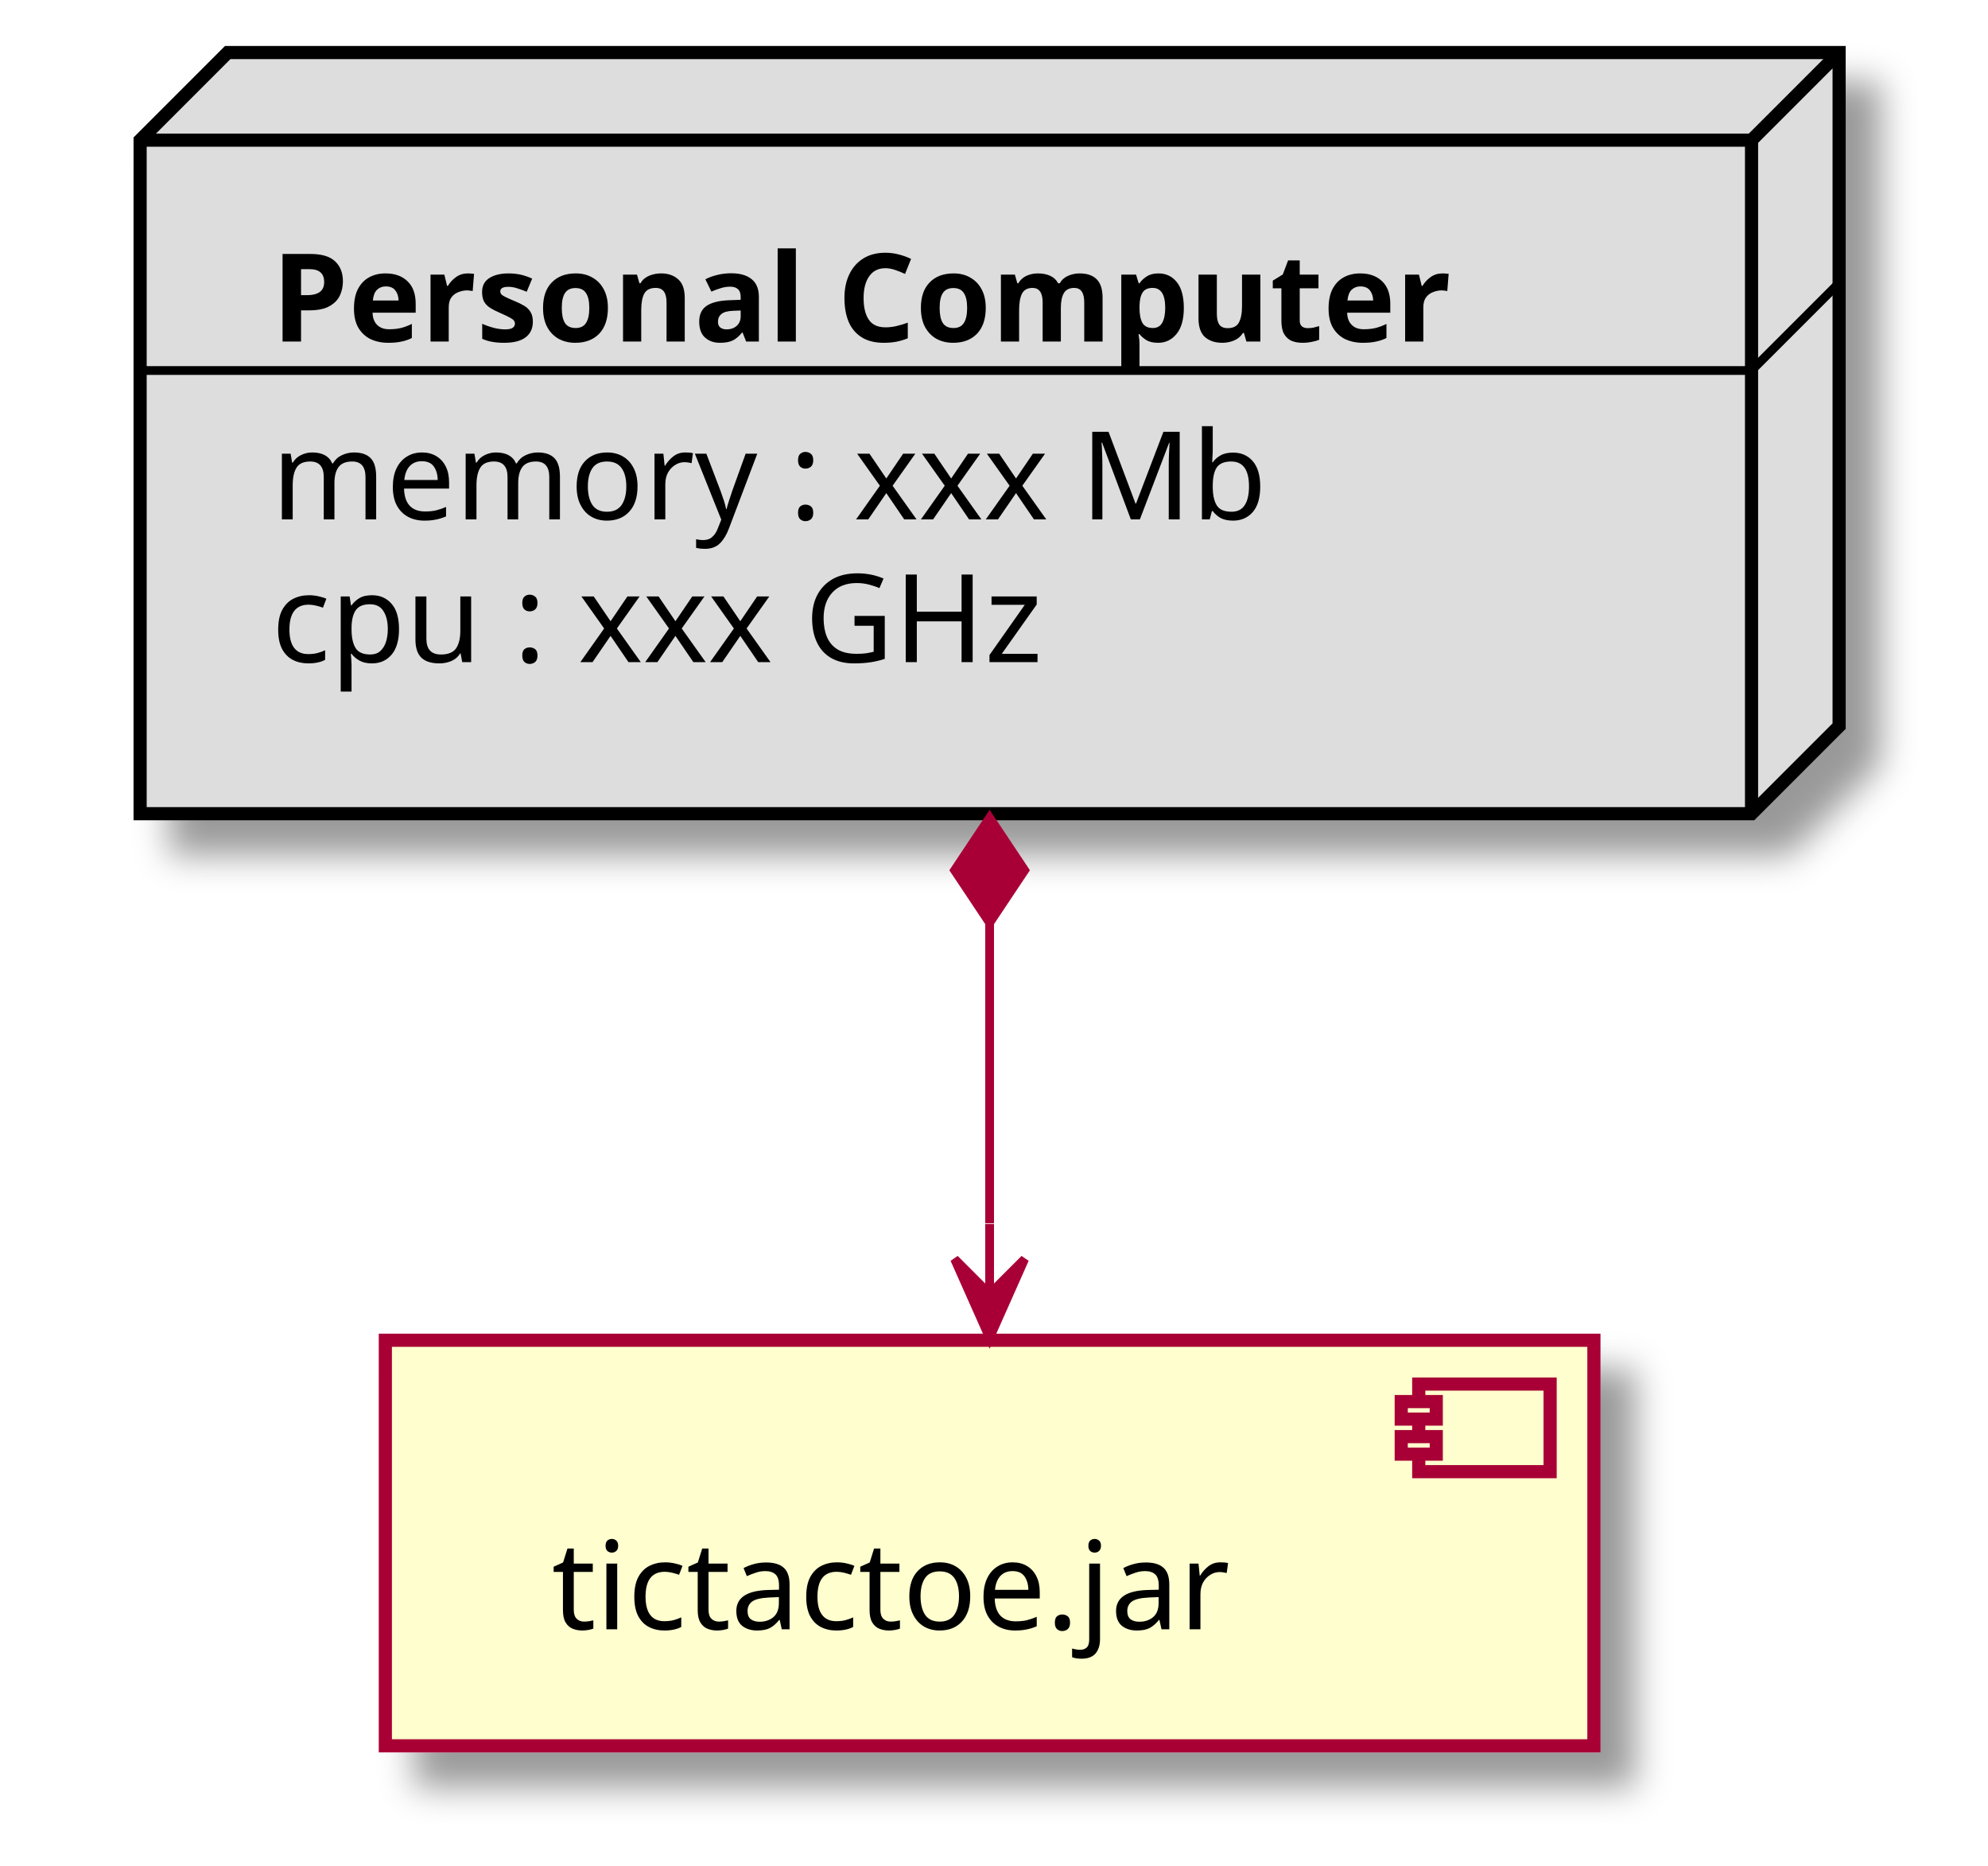
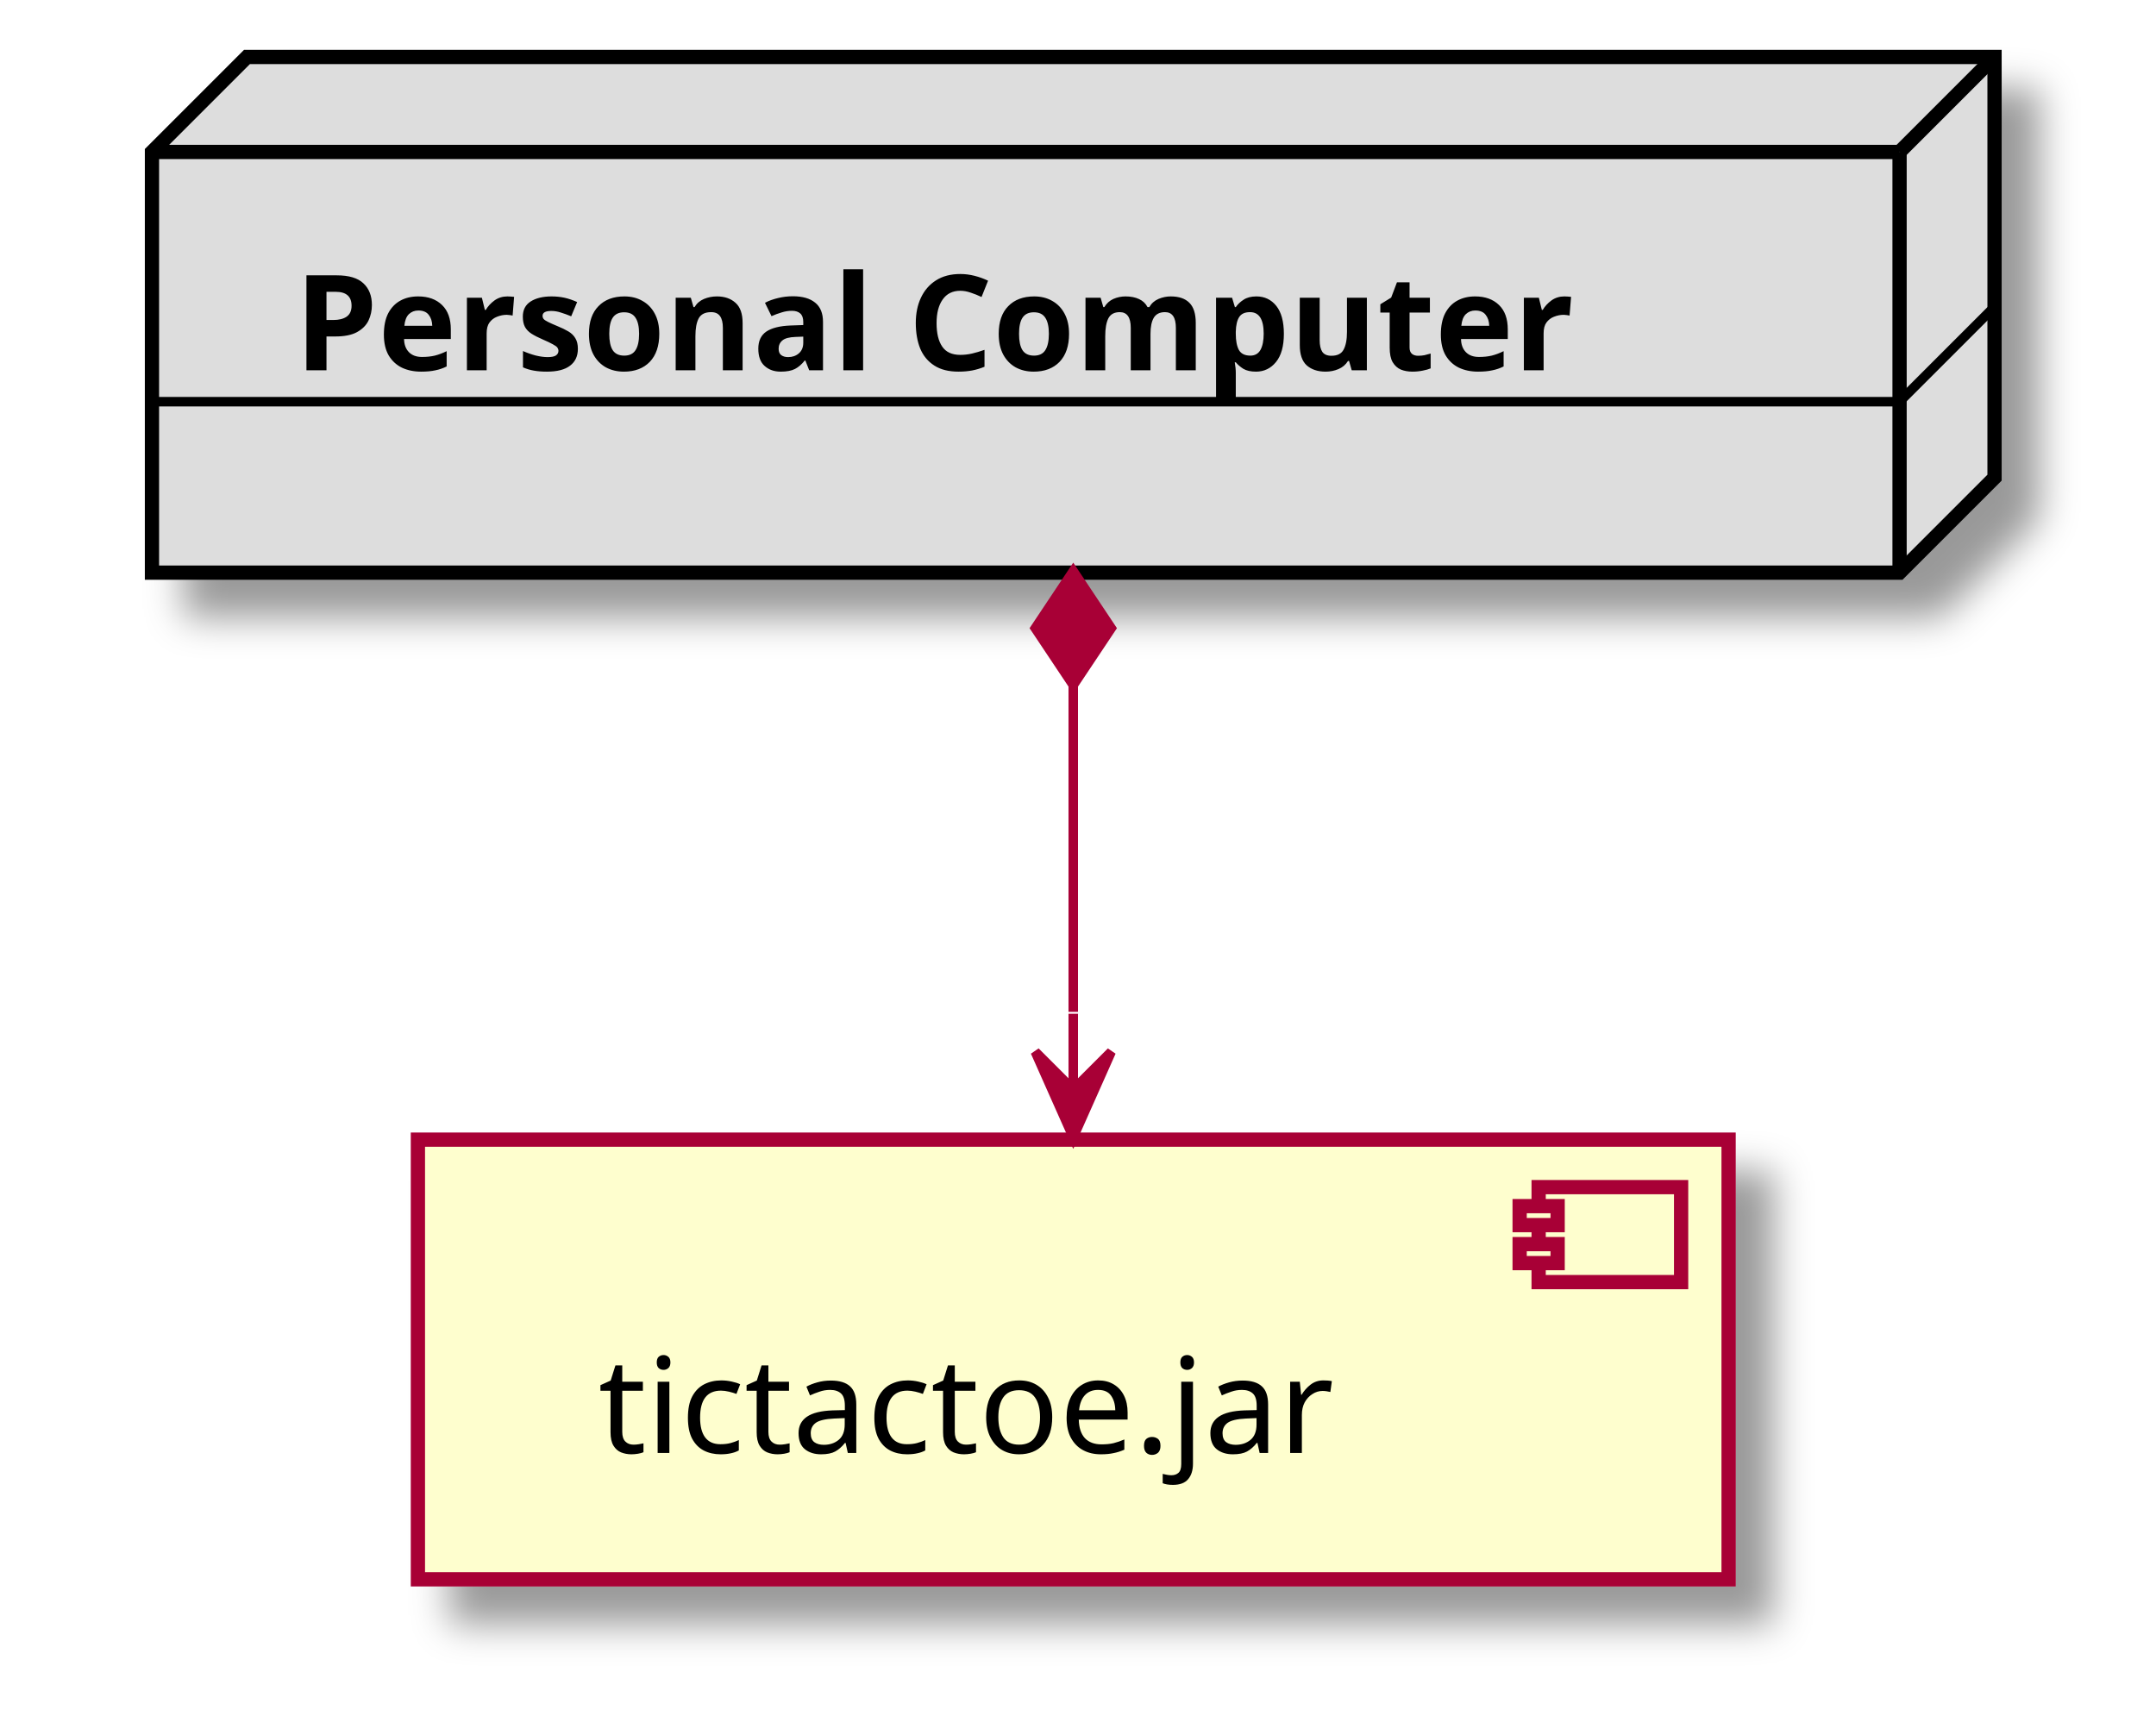
- <svg xmlns="http://www.w3.org/2000/svg" contentScriptType="application/ecmascript" contentStyleType="text/css" height="213px" preserveAspectRatio="none" style="width:227px;height:213px;" version="1.1" viewBox="0 0 227 213" width="227px" zoomAndPan="magnify">
+ <svg xmlns="http://www.w3.org/2000/svg" contentScriptType="application/ecmascript" contentStyleType="text/css" height="180px" preserveAspectRatio="none" style="width:227px;height:180px;" version="1.1" viewBox="0 0 227 180" width="227px" zoomAndPan="magnify">
  <defs>
-     <filter height="300%" id="f6aq0oixo14cr" width="300%" x="-1" y="-1">
+     <filter height="300%" id="f12vs47d7x11ga" width="300%" x="-1" y="-1">
      <feGaussianBlur result="blurOut" stdDeviation="2.0" />
      <feColorMatrix in="blurOut" result="blurOut2" type="matrix" values="0 0 0 0 0 0 0 0 0 0 0 0 0 0 0 0 0 0 .4 0" />
      <feOffset dx="4.0" dy="4.0" in="blurOut2" result="blurOut3" />
      <feBlend in="SourceGraphic" in2="blurOut3" mode="normal" />
    </filter>
  </defs>
  <g>
-     <polygon fill="#DDDDDD" filter="url(#f6aq0oixo14cr)" points="16,16,26,6,210,6,210,82.891,200,92.891,16,92.891,16,16" style="stroke: #000000; stroke-width: 1.5;" />
+     <polygon fill="#DDDDDD" filter="url(#f12vs47d7x11ga)" points="16,16,26,6,210,6,210,50.297,200,60.297,16,60.297,16,16" style="stroke: #000000; stroke-width: 1.5;" />
    <line style="stroke: #000000; stroke-width: 1.5;" x1="200" x2="210" y1="16" y2="6" />
    <line style="stroke: #000000; stroke-width: 1.5;" x1="16" x2="200" y1="16" y2="16" />
-     <line style="stroke: #000000; stroke-width: 1.5;" x1="200" x2="200" y1="16" y2="92.891" />
+     <line style="stroke: #000000; stroke-width: 1.5;" x1="200" x2="200" y1="16" y2="60.297" />
    <text fill="#000000" font-family="sans-serif" font-size="14" font-weight="bold" lengthAdjust="spacingAndGlyphs" textLength="154" x="31" y="38.995">Personal Computer</text>
    <line style="stroke: #000000; stroke-width: 1.0;" x1="16" x2="200" y1="42.297" y2="42.297" />
    <line style="stroke: #000000; stroke-width: 1.0;" x1="200" x2="210" y1="42.297" y2="32.297" />
-     <text fill="#000000" font-family="sans-serif" font-size="14" lengthAdjust="spacingAndGlyphs" textLength="123" x="31" y="59.292">memory : xxx Mb</text>
-     <text fill="#000000" font-family="sans-serif" font-size="14" lengthAdjust="spacingAndGlyphs" textLength="96" x="31" y="75.589">cpu : xxx GHz</text>
-     <rect fill="#FEFECE" filter="url(#f6aq0oixo14cr)" height="46.297" style="stroke: #A80036; stroke-width: 1.5;" width="138" x="44" y="153" />
-     <rect fill="#FEFECE" height="10" style="stroke: #A80036; stroke-width: 1.5;" width="15" x="162" y="158" />
-     <rect fill="#FEFECE" height="2" style="stroke: #A80036; stroke-width: 1.5;" width="4" x="160" y="160" />
-     <rect fill="#FEFECE" height="2" style="stroke: #A80036; stroke-width: 1.5;" width="4" x="160" y="164" />
-     <text fill="#000000" font-family="sans-serif" font-size="14" lengthAdjust="spacingAndGlyphs" textLength="90" x="63" y="185.995">tictactoe.jar</text>
-     <path d="M113,105.346 C113,105.346 113,129.407 113,139.647 " fill="none" id="node-component" style="stroke: #A80036; stroke-width: 1.0;" />
-     <polygon fill="#A80036" points="113,152.728,117,143.728,113,147.728,109,143.728,113,152.728" style="stroke: #A80036; stroke-width: 1.0;" />
-     <line style="stroke: #A80036; stroke-width: 1.0;" x1="113" x2="113" y1="147.728" y2="139.728" />
-     <polygon fill="#A80036" points="113,93.346,109,99.346,113,105.346,117,99.346,113,93.346" style="stroke: #A80036; stroke-width: 1.0;" />
+     <rect fill="#FEFECE" filter="url(#f12vs47d7x11ga)" height="46.297" style="stroke: #A80036; stroke-width: 1.5;" width="138" x="44" y="120" />
+     <rect fill="#FEFECE" height="10" style="stroke: #A80036; stroke-width: 1.5;" width="15" x="162" y="125" />
+     <rect fill="#FEFECE" height="2" style="stroke: #A80036; stroke-width: 1.5;" width="4" x="160" y="127" />
+     <rect fill="#FEFECE" height="2" style="stroke: #A80036; stroke-width: 1.5;" width="4" x="160" y="131" />
+     <text fill="#000000" font-family="sans-serif" font-size="14" lengthAdjust="spacingAndGlyphs" textLength="90" x="63" y="152.995">tictactoe.jar</text>
+     <path d="M113,72.144 C113,72.144 113,95.902 113,106.546 " fill="none" id="node-component" style="stroke: #A80036; stroke-width: 1.0;" />
+     <polygon fill="#A80036" points="113,119.745,117,110.745,113,114.745,109,110.745,113,119.745" style="stroke: #A80036; stroke-width: 1.0;" />
+     <line style="stroke: #A80036; stroke-width: 1.0;" x1="113" x2="113" y1="114.745" y2="106.745" />
+     <polygon fill="#A80036" points="113,60.144,109,66.144,113,72.144,117,66.144,113,60.144" style="stroke: #A80036; stroke-width: 1.0;" />
  </g>
</svg>
